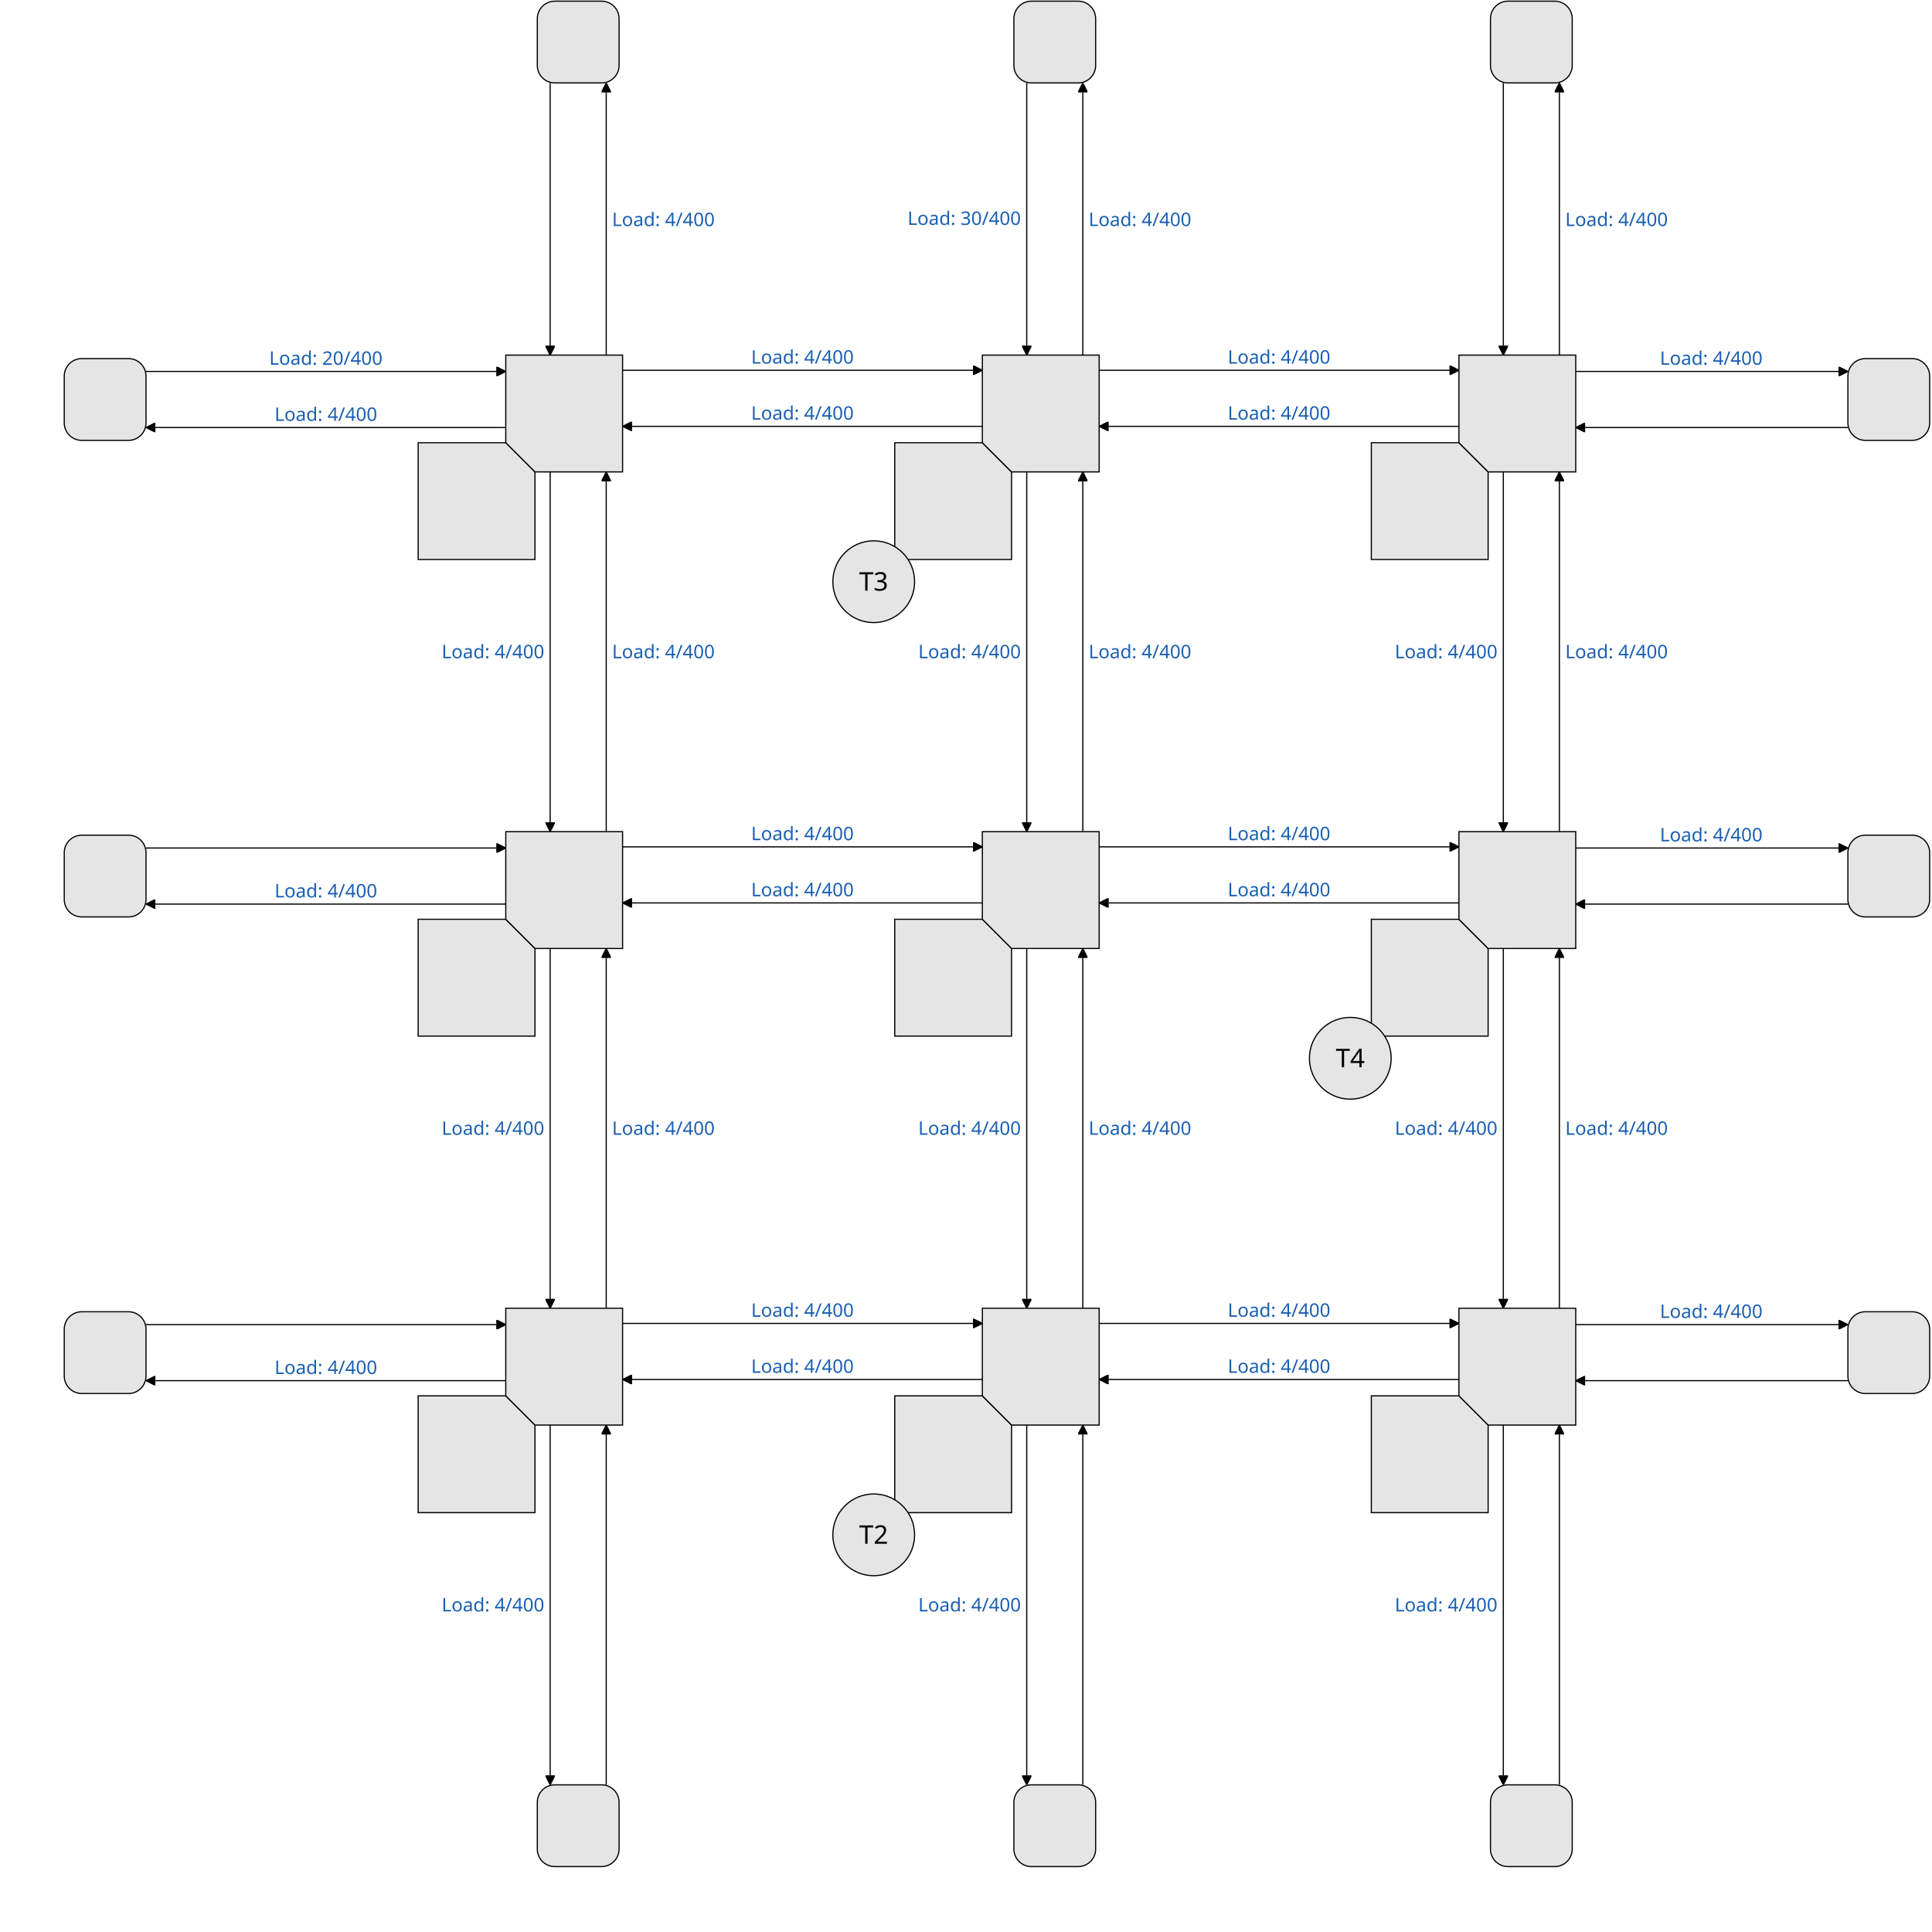
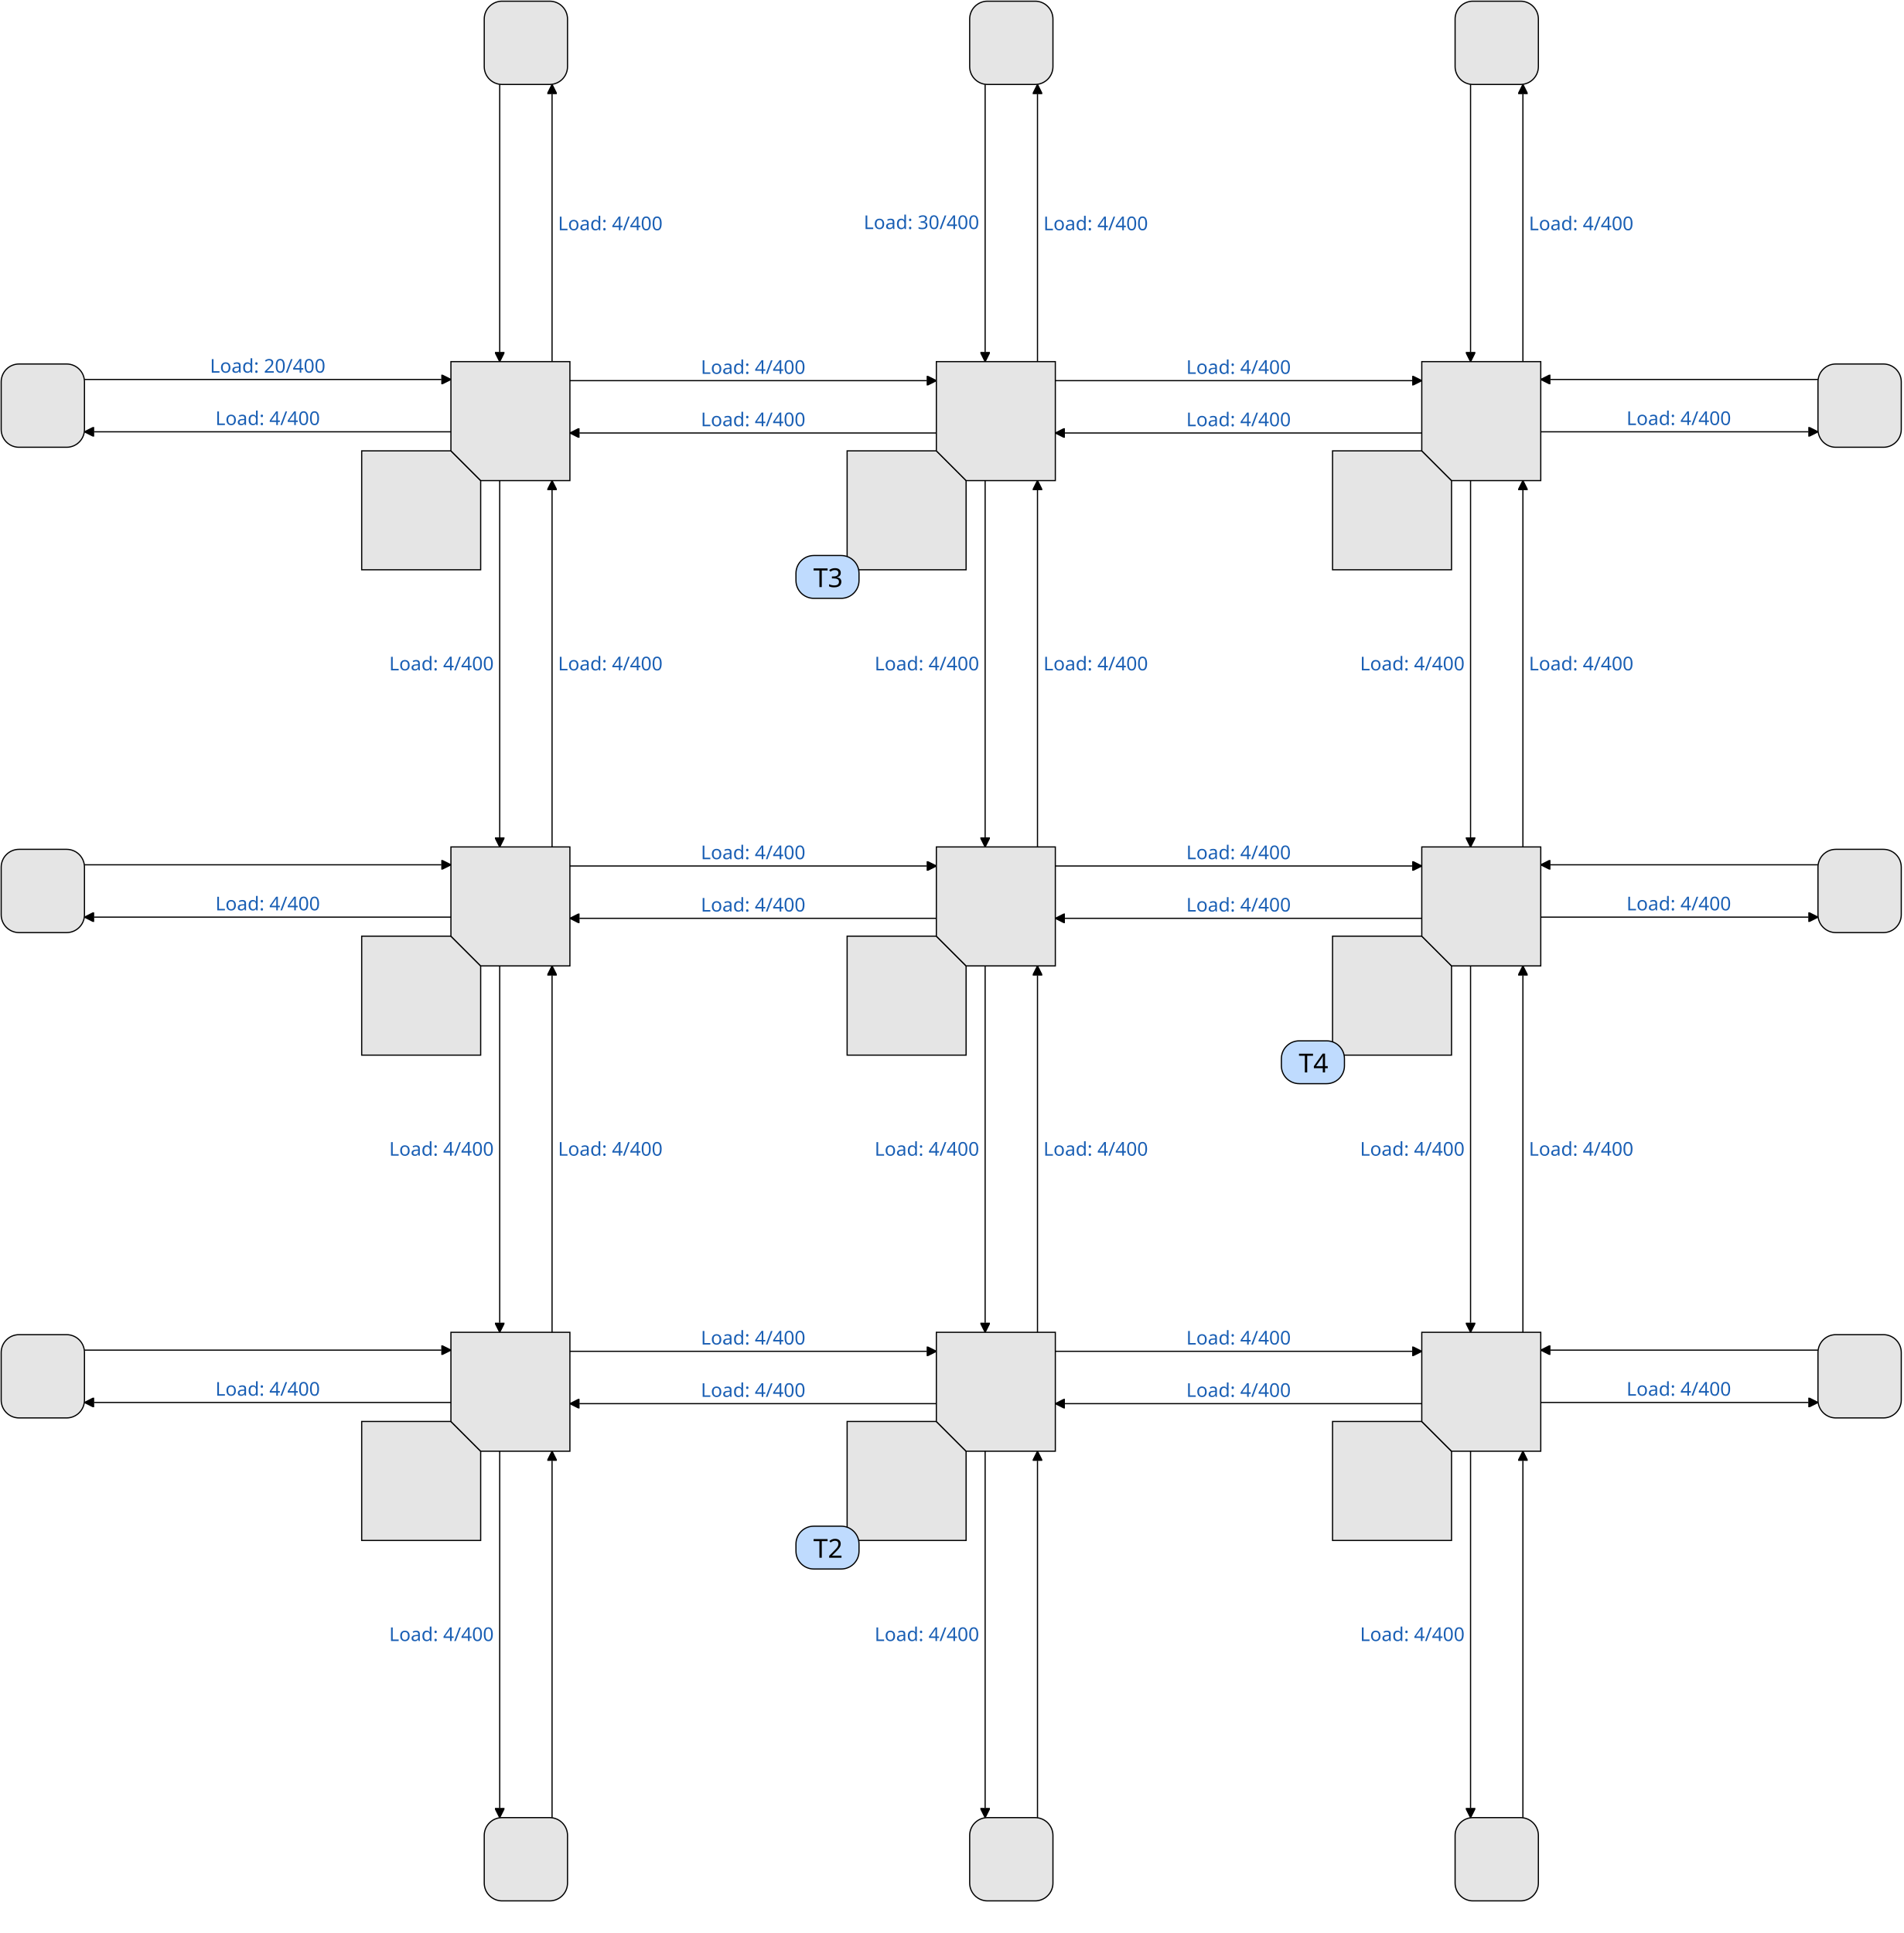
- <svg xmlns="http://www.w3.org/2000/svg" preserveAspectRation="xMidYMid meet" class="mx-auto" viewBox="-304 -304 1654 1654">
+ <svg xmlns="http://www.w3.org/2000/svg" preserveAspectRation="xMidYMid meet" class="mx-auto" viewBox="-304 -304 1600 1625">
  <defs>
    <marker id="arrowHead" orient="auto" markerWidth="8" markerHeight="8" refY="4">
      <path d="M0,0 M0,0 V8 L8,4 Z" fill="black" fill-rule="evenodd" stroke="black" stroke-linecap="butt" stroke-width="1" />
    </marker>
    <filter x="0" y="0" width="1" height="1" id="textBackground">
      <feFlood flood-color="#e5e5e5" />
      <feComposite in="SourceGraphic" operator="or" />
    </filter>
  </defs>
  <style>.baseFill{fill: #e5e5e5;}</style>
  <g id="mainGroup">
    <g id="processingGroup">
      <g id="0">
-         <path id="c0" d="M54,75 l0,100 l100,0 l0,-75 l-25,-25 l-75,0 Z" class="baseFill" fill-rule="evenodd" stroke="black" stroke-linecap="butt" stroke-width="1" />
-         <path id="r0" d="M129,75 l0,-75 l100,0 l0,100 l-75,0 Z" class="baseFill" fill-rule="evenodd" stroke="black" stroke-linecap="butt" stroke-width="1" />
+         <path id="c0" d="M0,75 l0,100 l100,0 l0,-75 l-25,-25 l-75,0 Z" class="baseFill" fill-rule="evenodd" stroke="black" stroke-linecap="butt" stroke-width="1" />
+         <path id="r0" d="M75,75 l0,-75 l100,0 l0,100 l-75,0 Z" class="baseFill" fill-rule="evenodd" stroke="black" stroke-linecap="butt" stroke-width="1" />
      </g>
      <g id="1">
-         <path id="c1" d="M462,75 l0,100 l100,0 l0,-75 l-25,-25 l-75,0 Z" class="baseFill" fill-rule="evenodd" stroke="black" stroke-linecap="butt" stroke-width="1" />
-         <path id="r1" d="M537,75 l0,-75 l100,0 l0,100 l-75,0 Z" class="baseFill" fill-rule="evenodd" stroke="black" stroke-linecap="butt" stroke-width="1" />
+         <path id="c1" d="M408,75 l0,100 l100,0 l0,-75 l-25,-25 l-75,0 Z" class="baseFill" fill-rule="evenodd" stroke="black" stroke-linecap="butt" stroke-width="1" />
+         <path id="r1" d="M483,75 l0,-75 l100,0 l0,100 l-75,0 Z" class="baseFill" fill-rule="evenodd" stroke="black" stroke-linecap="butt" stroke-width="1" />
        <g>
-           <circle cx="444" cy="194" r="35" fill="#e5e5e5" stroke="black" stroke-width="1" />
-           <text x="444" y="194" font-size="22px" font-family="Roboto Mono" text-anchor="middle" dominant-baseline="middle" fill="black">T3</text>
+           <rect x="365" y="163" width="53" height="36" rx="15" fill="#bfdbfe" stroke="black" stroke-width="1" />
+           <text x="392" y="181" font-size="22px" font-family="Roboto Mono" text-anchor="middle" dominant-baseline="central" fill="black">T3</text>
        </g>
      </g>
      <g id="2">
-         <path id="c2" d="M870,75 l0,100 l100,0 l0,-75 l-25,-25 l-75,0 Z" class="baseFill" fill-rule="evenodd" stroke="black" stroke-linecap="butt" stroke-width="1" />
-         <path id="r2" d="M945,75 l0,-75 l100,0 l0,100 l-75,0 Z" class="baseFill" fill-rule="evenodd" stroke="black" stroke-linecap="butt" stroke-width="1" />
+         <path id="c2" d="M816,75 l0,100 l100,0 l0,-75 l-25,-25 l-75,0 Z" class="baseFill" fill-rule="evenodd" stroke="black" stroke-linecap="butt" stroke-width="1" />
+         <path id="r2" d="M891,75 l0,-75 l100,0 l0,100 l-75,0 Z" class="baseFill" fill-rule="evenodd" stroke="black" stroke-linecap="butt" stroke-width="1" />
      </g>
      <g id="3">
-         <path id="c3" d="M54,483 l0,100 l100,0 l0,-75 l-25,-25 l-75,0 Z" class="baseFill" fill-rule="evenodd" stroke="black" stroke-linecap="butt" stroke-width="1" />
-         <path id="r3" d="M129,483 l0,-75 l100,0 l0,100 l-75,0 Z" class="baseFill" fill-rule="evenodd" stroke="black" stroke-linecap="butt" stroke-width="1" />
+         <path id="c3" d="M0,483 l0,100 l100,0 l0,-75 l-25,-25 l-75,0 Z" class="baseFill" fill-rule="evenodd" stroke="black" stroke-linecap="butt" stroke-width="1" />
+         <path id="r3" d="M75,483 l0,-75 l100,0 l0,100 l-75,0 Z" class="baseFill" fill-rule="evenodd" stroke="black" stroke-linecap="butt" stroke-width="1" />
      </g>
      <g id="4">
-         <path id="c4" d="M462,483 l0,100 l100,0 l0,-75 l-25,-25 l-75,0 Z" class="baseFill" fill-rule="evenodd" stroke="black" stroke-linecap="butt" stroke-width="1" />
-         <path id="r4" d="M537,483 l0,-75 l100,0 l0,100 l-75,0 Z" class="baseFill" fill-rule="evenodd" stroke="black" stroke-linecap="butt" stroke-width="1" />
+         <path id="c4" d="M408,483 l0,100 l100,0 l0,-75 l-25,-25 l-75,0 Z" class="baseFill" fill-rule="evenodd" stroke="black" stroke-linecap="butt" stroke-width="1" />
+         <path id="r4" d="M483,483 l0,-75 l100,0 l0,100 l-75,0 Z" class="baseFill" fill-rule="evenodd" stroke="black" stroke-linecap="butt" stroke-width="1" />
      </g>
      <g id="5">
-         <path id="c5" d="M870,483 l0,100 l100,0 l0,-75 l-25,-25 l-75,0 Z" class="baseFill" fill-rule="evenodd" stroke="black" stroke-linecap="butt" stroke-width="1" />
-         <path id="r5" d="M945,483 l0,-75 l100,0 l0,100 l-75,0 Z" class="baseFill" fill-rule="evenodd" stroke="black" stroke-linecap="butt" stroke-width="1" />
+         <path id="c5" d="M816,483 l0,100 l100,0 l0,-75 l-25,-25 l-75,0 Z" class="baseFill" fill-rule="evenodd" stroke="black" stroke-linecap="butt" stroke-width="1" />
+         <path id="r5" d="M891,483 l0,-75 l100,0 l0,100 l-75,0 Z" class="baseFill" fill-rule="evenodd" stroke="black" stroke-linecap="butt" stroke-width="1" />
        <g>
-           <circle cx="852" cy="602" r="35" fill="#e5e5e5" stroke="black" stroke-width="1" />
-           <text x="852" y="602" font-size="22px" font-family="Roboto Mono" text-anchor="middle" dominant-baseline="middle" fill="black">T4</text>
+           <rect x="773" y="571" width="53" height="36" rx="15" fill="#bfdbfe" stroke="black" stroke-width="1" />
+           <text x="800" y="589" font-size="22px" font-family="Roboto Mono" text-anchor="middle" dominant-baseline="central" fill="black">T4</text>
        </g>
      </g>
      <g id="6">
-         <path id="c6" d="M54,891 l0,100 l100,0 l0,-75 l-25,-25 l-75,0 Z" class="baseFill" fill-rule="evenodd" stroke="black" stroke-linecap="butt" stroke-width="1" />
-         <path id="r6" d="M129,891 l0,-75 l100,0 l0,100 l-75,0 Z" class="baseFill" fill-rule="evenodd" stroke="black" stroke-linecap="butt" stroke-width="1" />
+         <path id="c6" d="M0,891 l0,100 l100,0 l0,-75 l-25,-25 l-75,0 Z" class="baseFill" fill-rule="evenodd" stroke="black" stroke-linecap="butt" stroke-width="1" />
+         <path id="r6" d="M75,891 l0,-75 l100,0 l0,100 l-75,0 Z" class="baseFill" fill-rule="evenodd" stroke="black" stroke-linecap="butt" stroke-width="1" />
      </g>
      <g id="7">
-         <path id="c7" d="M462,891 l0,100 l100,0 l0,-75 l-25,-25 l-75,0 Z" class="baseFill" fill-rule="evenodd" stroke="black" stroke-linecap="butt" stroke-width="1" />
-         <path id="r7" d="M537,891 l0,-75 l100,0 l0,100 l-75,0 Z" class="baseFill" fill-rule="evenodd" stroke="black" stroke-linecap="butt" stroke-width="1" />
+         <path id="c7" d="M408,891 l0,100 l100,0 l0,-75 l-25,-25 l-75,0 Z" class="baseFill" fill-rule="evenodd" stroke="black" stroke-linecap="butt" stroke-width="1" />
+         <path id="r7" d="M483,891 l0,-75 l100,0 l0,100 l-75,0 Z" class="baseFill" fill-rule="evenodd" stroke="black" stroke-linecap="butt" stroke-width="1" />
        <g>
-           <circle cx="444" cy="1010" r="35" fill="#e5e5e5" stroke="black" stroke-width="1" />
-           <text x="444" y="1010" font-size="22px" font-family="Roboto Mono" text-anchor="middle" dominant-baseline="middle" fill="black">T2</text>
+           <rect x="365" y="979" width="53" height="36" rx="15" fill="#bfdbfe" stroke="black" stroke-width="1" />
+           <text x="392" y="997" font-size="22px" font-family="Roboto Mono" text-anchor="middle" dominant-baseline="central" fill="black">T2</text>
        </g>
      </g>
      <g id="8">
-         <path id="c8" d="M870,891 l0,100 l100,0 l0,-75 l-25,-25 l-75,0 Z" class="baseFill" fill-rule="evenodd" stroke="black" stroke-linecap="butt" stroke-width="1" />
-         <path id="r8" d="M945,891 l0,-75 l100,0 l0,100 l-75,0 Z" class="baseFill" fill-rule="evenodd" stroke="black" stroke-linecap="butt" stroke-width="1" />
+         <path id="c8" d="M816,891 l0,100 l100,0 l0,-75 l-25,-25 l-75,0 Z" class="baseFill" fill-rule="evenodd" stroke="black" stroke-linecap="butt" stroke-width="1" />
+         <path id="r8" d="M891,891 l0,-75 l100,0 l0,100 l-75,0 Z" class="baseFill" fill-rule="evenodd" stroke="black" stroke-linecap="butt" stroke-width="1" />
      </g>
    </g>
    <g>
      <g>
-         <path d="M167,100 v300" fill-rule="evenodd" stroke="black" stroke-linecap="butt" stroke-width="1" marker-end="url(#arrowHead)" />
-         <path d="M229,13 h300" fill-rule="evenodd" stroke="black" stroke-linecap="butt" stroke-width="1" marker-end="url(#arrowHead)" />
-         <path d="M575,100 v300" fill-rule="evenodd" stroke="black" stroke-linecap="butt" stroke-width="1" marker-end="url(#arrowHead)" />
-         <path d="M537,61 h-300" fill-rule="evenodd" stroke="black" stroke-linecap="butt" stroke-width="1" marker-end="url(#arrowHead)" />
-         <path d="M637,13 h300" fill-rule="evenodd" stroke="black" stroke-linecap="butt" stroke-width="1" marker-end="url(#arrowHead)" />
-         <path d="M983,100 v300" fill-rule="evenodd" stroke="black" stroke-linecap="butt" stroke-width="1" marker-end="url(#arrowHead)" />
-         <path d="M945,61 h-300" fill-rule="evenodd" stroke="black" stroke-linecap="butt" stroke-width="1" marker-end="url(#arrowHead)" />
-         <path d="M215,408 v-300" fill-rule="evenodd" stroke="black" stroke-linecap="butt" stroke-width="1" marker-end="url(#arrowHead)" />
-         <path d="M167,508 v300" fill-rule="evenodd" stroke="black" stroke-linecap="butt" stroke-width="1" marker-end="url(#arrowHead)" />
-         <path d="M229,421 h300" fill-rule="evenodd" stroke="black" stroke-linecap="butt" stroke-width="1" marker-end="url(#arrowHead)" />
-         <path d="M623,408 v-300" fill-rule="evenodd" stroke="black" stroke-linecap="butt" stroke-width="1" marker-end="url(#arrowHead)" />
-         <path d="M575,508 v300" fill-rule="evenodd" stroke="black" stroke-linecap="butt" stroke-width="1" marker-end="url(#arrowHead)" />
-         <path d="M537,469 h-300" fill-rule="evenodd" stroke="black" stroke-linecap="butt" stroke-width="1" marker-end="url(#arrowHead)" />
-         <path d="M637,421 h300" fill-rule="evenodd" stroke="black" stroke-linecap="butt" stroke-width="1" marker-end="url(#arrowHead)" />
-         <path d="M1031,408 v-300" fill-rule="evenodd" stroke="black" stroke-linecap="butt" stroke-width="1" marker-end="url(#arrowHead)" />
-         <path d="M983,508 v300" fill-rule="evenodd" stroke="black" stroke-linecap="butt" stroke-width="1" marker-end="url(#arrowHead)" />
-         <path d="M945,469 h-300" fill-rule="evenodd" stroke="black" stroke-linecap="butt" stroke-width="1" marker-end="url(#arrowHead)" />
-         <path d="M215,816 v-300" fill-rule="evenodd" stroke="black" stroke-linecap="butt" stroke-width="1" marker-end="url(#arrowHead)" />
-         <path d="M229,829 h300" fill-rule="evenodd" stroke="black" stroke-linecap="butt" stroke-width="1" marker-end="url(#arrowHead)" />
-         <path d="M623,816 v-300" fill-rule="evenodd" stroke="black" stroke-linecap="butt" stroke-width="1" marker-end="url(#arrowHead)" />
-         <path d="M537,877 h-300" fill-rule="evenodd" stroke="black" stroke-linecap="butt" stroke-width="1" marker-end="url(#arrowHead)" />
-         <path d="M637,829 h300" fill-rule="evenodd" stroke="black" stroke-linecap="butt" stroke-width="1" marker-end="url(#arrowHead)" />
-         <path d="M1031,816 v-300" fill-rule="evenodd" stroke="black" stroke-linecap="butt" stroke-width="1" marker-end="url(#arrowHead)" />
-         <path d="M945,877 h-300" fill-rule="evenodd" stroke="black" stroke-linecap="butt" stroke-width="1" marker-end="url(#arrowHead)" />
+         <path d="M116,100 v300" fill-rule="evenodd" stroke="black" stroke-linecap="butt" stroke-width="1" marker-end="url(#arrowHead)" />
+         <path d="M175,16 h300" fill-rule="evenodd" stroke="black" stroke-linecap="butt" stroke-width="1" marker-end="url(#arrowHead)" />
+         <path d="M524,100 v300" fill-rule="evenodd" stroke="black" stroke-linecap="butt" stroke-width="1" marker-end="url(#arrowHead)" />
+         <path d="M483,60 h-300" fill-rule="evenodd" stroke="black" stroke-linecap="butt" stroke-width="1" marker-end="url(#arrowHead)" />
+         <path d="M583,16 h300" fill-rule="evenodd" stroke="black" stroke-linecap="butt" stroke-width="1" marker-end="url(#arrowHead)" />
+         <path d="M932,100 v300" fill-rule="evenodd" stroke="black" stroke-linecap="butt" stroke-width="1" marker-end="url(#arrowHead)" />
+         <path d="M891,60 h-300" fill-rule="evenodd" stroke="black" stroke-linecap="butt" stroke-width="1" marker-end="url(#arrowHead)" />
+         <path d="M160,408 v-300" fill-rule="evenodd" stroke="black" stroke-linecap="butt" stroke-width="1" marker-end="url(#arrowHead)" />
+         <path d="M116,508 v300" fill-rule="evenodd" stroke="black" stroke-linecap="butt" stroke-width="1" marker-end="url(#arrowHead)" />
+         <path d="M175,424 h300" fill-rule="evenodd" stroke="black" stroke-linecap="butt" stroke-width="1" marker-end="url(#arrowHead)" />
+         <path d="M568,408 v-300" fill-rule="evenodd" stroke="black" stroke-linecap="butt" stroke-width="1" marker-end="url(#arrowHead)" />
+         <path d="M524,508 v300" fill-rule="evenodd" stroke="black" stroke-linecap="butt" stroke-width="1" marker-end="url(#arrowHead)" />
+         <path d="M483,468 h-300" fill-rule="evenodd" stroke="black" stroke-linecap="butt" stroke-width="1" marker-end="url(#arrowHead)" />
+         <path d="M583,424 h300" fill-rule="evenodd" stroke="black" stroke-linecap="butt" stroke-width="1" marker-end="url(#arrowHead)" />
+         <path d="M976,408 v-300" fill-rule="evenodd" stroke="black" stroke-linecap="butt" stroke-width="1" marker-end="url(#arrowHead)" />
+         <path d="M932,508 v300" fill-rule="evenodd" stroke="black" stroke-linecap="butt" stroke-width="1" marker-end="url(#arrowHead)" />
+         <path d="M891,468 h-300" fill-rule="evenodd" stroke="black" stroke-linecap="butt" stroke-width="1" marker-end="url(#arrowHead)" />
+         <path d="M160,816 v-300" fill-rule="evenodd" stroke="black" stroke-linecap="butt" stroke-width="1" marker-end="url(#arrowHead)" />
+         <path d="M175,832 h300" fill-rule="evenodd" stroke="black" stroke-linecap="butt" stroke-width="1" marker-end="url(#arrowHead)" />
+         <path d="M568,816 v-300" fill-rule="evenodd" stroke="black" stroke-linecap="butt" stroke-width="1" marker-end="url(#arrowHead)" />
+         <path d="M483,876 h-300" fill-rule="evenodd" stroke="black" stroke-linecap="butt" stroke-width="1" marker-end="url(#arrowHead)" />
+         <path d="M583,832 h300" fill-rule="evenodd" stroke="black" stroke-linecap="butt" stroke-width="1" marker-end="url(#arrowHead)" />
+         <path d="M976,816 v-300" fill-rule="evenodd" stroke="black" stroke-linecap="butt" stroke-width="1" marker-end="url(#arrowHead)" />
+         <path d="M891,876 h-300" fill-rule="evenodd" stroke="black" stroke-linecap="butt" stroke-width="1" marker-end="url(#arrowHead)" />
      </g>
      <g id="edgeConnetions" class="edgeData">
-         <path d="M167,-233 v225" fill-rule="evenodd" stroke="black" stroke-linecap="butt" stroke-width="1" marker-end="url(#arrowHead)" />
-         <path d="M-179,14 h300" fill-rule="evenodd" stroke="black" stroke-linecap="butt" stroke-width="1" marker-end="url(#arrowHead)" />
-         <path d="M575,-233 v225" fill-rule="evenodd" stroke="black" stroke-linecap="butt" stroke-width="1" marker-end="url(#arrowHead)" />
-         <path d="M983,-233 v225" fill-rule="evenodd" stroke="black" stroke-linecap="butt" stroke-width="1" marker-end="url(#arrowHead)" />
-         <path d="M1278,62 h-225" fill-rule="evenodd" stroke="black" stroke-linecap="butt" stroke-width="1" marker-end="url(#arrowHead)" />
-         <path d="M-179,422 h300" fill-rule="evenodd" stroke="black" stroke-linecap="butt" stroke-width="1" marker-end="url(#arrowHead)" />
-         <path d="M1278,470 h-225" fill-rule="evenodd" stroke="black" stroke-linecap="butt" stroke-width="1" marker-end="url(#arrowHead)" />
-         <path d="M215,1224 v-300" fill-rule="evenodd" stroke="black" stroke-linecap="butt" stroke-width="1" marker-end="url(#arrowHead)" />
-         <path d="M-179,830 h300" fill-rule="evenodd" stroke="black" stroke-linecap="butt" stroke-width="1" marker-end="url(#arrowHead)" />
-         <path d="M623,1224 v-300" fill-rule="evenodd" stroke="black" stroke-linecap="butt" stroke-width="1" marker-end="url(#arrowHead)" />
-         <path d="M1031,1224 v-300" fill-rule="evenodd" stroke="black" stroke-linecap="butt" stroke-width="1" marker-end="url(#arrowHead)" />
-         <path d="M1278,878 h-225" fill-rule="evenodd" stroke="black" stroke-linecap="butt" stroke-width="1" marker-end="url(#arrowHead)" />
-         <path d="M215,0 v-225" fill-rule="evenodd" stroke="black" stroke-linecap="butt" stroke-width="1" marker-end="url(#arrowHead)" />
-         <path d="M129,62 h-300" fill-rule="evenodd" stroke="black" stroke-linecap="butt" stroke-width="1" marker-end="url(#arrowHead)" />
-         <path d="M623,0 v-225" fill-rule="evenodd" stroke="black" stroke-linecap="butt" stroke-width="1" marker-end="url(#arrowHead)" />
-         <path d="M1031,0 v-225" fill-rule="evenodd" stroke="black" stroke-linecap="butt" stroke-width="1" marker-end="url(#arrowHead)" />
-         <path d="M1045,14 h225" fill-rule="evenodd" stroke="black" stroke-linecap="butt" stroke-width="1" marker-end="url(#arrowHead)" />
-         <path d="M129,470 h-300" fill-rule="evenodd" stroke="black" stroke-linecap="butt" stroke-width="1" marker-end="url(#arrowHead)" />
-         <path d="M1045,422 h225" fill-rule="evenodd" stroke="black" stroke-linecap="butt" stroke-width="1" marker-end="url(#arrowHead)" />
-         <path d="M167,916 v300" fill-rule="evenodd" stroke="black" stroke-linecap="butt" stroke-width="1" marker-end="url(#arrowHead)" />
-         <path d="M129,878 h-300" fill-rule="evenodd" stroke="black" stroke-linecap="butt" stroke-width="1" marker-end="url(#arrowHead)" />
-         <path d="M575,916 v300" fill-rule="evenodd" stroke="black" stroke-linecap="butt" stroke-width="1" marker-end="url(#arrowHead)" />
-         <path d="M983,916 v300" fill-rule="evenodd" stroke="black" stroke-linecap="butt" stroke-width="1" marker-end="url(#arrowHead)" />
-         <path d="M1045,830 h225" fill-rule="evenodd" stroke="black" stroke-linecap="butt" stroke-width="1" marker-end="url(#arrowHead)" />
+         <path d="M116,-233 v225" fill-rule="evenodd" stroke="black" stroke-linecap="butt" stroke-width="1" marker-end="url(#arrowHead)" />
+         <path d="M-233,15 h300" fill-rule="evenodd" stroke="black" stroke-linecap="butt" stroke-width="1" marker-end="url(#arrowHead)" />
+         <path d="M524,-233 v225" fill-rule="evenodd" stroke="black" stroke-linecap="butt" stroke-width="1" marker-end="url(#arrowHead)" />
+         <path d="M932,-233 v225" fill-rule="evenodd" stroke="black" stroke-linecap="butt" stroke-width="1" marker-end="url(#arrowHead)" />
+         <path d="M1224,15 h-225" fill-rule="evenodd" stroke="black" stroke-linecap="butt" stroke-width="1" marker-end="url(#arrowHead)" />
+         <path d="M-233,423 h300" fill-rule="evenodd" stroke="black" stroke-linecap="butt" stroke-width="1" marker-end="url(#arrowHead)" />
+         <path d="M1224,423 h-225" fill-rule="evenodd" stroke="black" stroke-linecap="butt" stroke-width="1" marker-end="url(#arrowHead)" />
+         <path d="M160,1224 v-300" fill-rule="evenodd" stroke="black" stroke-linecap="butt" stroke-width="1" marker-end="url(#arrowHead)" />
+         <path d="M-233,831 h300" fill-rule="evenodd" stroke="black" stroke-linecap="butt" stroke-width="1" marker-end="url(#arrowHead)" />
+         <path d="M568,1224 v-300" fill-rule="evenodd" stroke="black" stroke-linecap="butt" stroke-width="1" marker-end="url(#arrowHead)" />
+         <path d="M976,1224 v-300" fill-rule="evenodd" stroke="black" stroke-linecap="butt" stroke-width="1" marker-end="url(#arrowHead)" />
+         <path d="M1224,831 h-225" fill-rule="evenodd" stroke="black" stroke-linecap="butt" stroke-width="1" marker-end="url(#arrowHead)" />
+         <path d="M160,0 v-225" fill-rule="evenodd" stroke="black" stroke-linecap="butt" stroke-width="1" marker-end="url(#arrowHead)" />
+         <path d="M75,59 h-300" fill-rule="evenodd" stroke="black" stroke-linecap="butt" stroke-width="1" marker-end="url(#arrowHead)" />
+         <path d="M568,0 v-225" fill-rule="evenodd" stroke="black" stroke-linecap="butt" stroke-width="1" marker-end="url(#arrowHead)" />
+         <path d="M976,0 v-225" fill-rule="evenodd" stroke="black" stroke-linecap="butt" stroke-width="1" marker-end="url(#arrowHead)" />
+         <path d="M991,59 h225" fill-rule="evenodd" stroke="black" stroke-linecap="butt" stroke-width="1" marker-end="url(#arrowHead)" />
+         <path d="M75,467 h-300" fill-rule="evenodd" stroke="black" stroke-linecap="butt" stroke-width="1" marker-end="url(#arrowHead)" />
+         <path d="M991,467 h225" fill-rule="evenodd" stroke="black" stroke-linecap="butt" stroke-width="1" marker-end="url(#arrowHead)" />
+         <path d="M116,916 v300" fill-rule="evenodd" stroke="black" stroke-linecap="butt" stroke-width="1" marker-end="url(#arrowHead)" />
+         <path d="M75,875 h-300" fill-rule="evenodd" stroke="black" stroke-linecap="butt" stroke-width="1" marker-end="url(#arrowHead)" />
+         <path d="M524,916 v300" fill-rule="evenodd" stroke="black" stroke-linecap="butt" stroke-width="1" marker-end="url(#arrowHead)" />
+         <path d="M932,916 v300" fill-rule="evenodd" stroke="black" stroke-linecap="butt" stroke-width="1" marker-end="url(#arrowHead)" />
+         <path d="M991,875 h225" fill-rule="evenodd" stroke="black" stroke-linecap="butt" stroke-width="1" marker-end="url(#arrowHead)" />
      </g>
    </g>
    <g id="information">
      <g>
        <g clip-path="path('m0,0 l0,100 l98,0 l0,-75 l-25,-25 l-75,0 Z')" />
        <g clip-path="path('m0,0 l0,74 l25,25 l73,0 l0,-100 Z')" />
-         <text x="220" y="-116" font-size="16px" font-family="Roboto Mono" text-anchor="start" dominant-baseline="middle" fill="#1a5fb4" class="edgeData">Load: 4/400</text>
-         <text x="162" y="254" font-size="16px" font-family="Roboto Mono" text-anchor="end" dominant-baseline="middle" fill="#1a5fb4">Load: 4/400</text>
-         <text x="-25" y="61" font-size="16px" font-family="Roboto Mono" text-anchor="middle" dominant-baseline="text-after-edge" fill="#1a5fb4" class="edgeData">Load: 4/400</text>
-         <text x="383" y="12" font-size="16px" font-family="Roboto Mono" text-anchor="middle" dominant-baseline="text-after-edge" fill="#1a5fb4">Load: 4/400</text>
-         <text x="-25" y="13" font-size="16px" font-family="Roboto Mono" text-anchor="middle" dominant-baseline="text-after-edge" fill="#1a5fb4" class="edgeData">Load: 20/400</text>
-       </g>
-       <g>
-         <g clip-path="path('m0,0 l0,100 l98,0 l0,-75 l-25,-25 l-75,0 Z')" />
-         <g clip-path="path('m0,0 l0,74 l25,25 l73,0 l0,-100 Z')" />
-         <text x="628" y="-116" font-size="16px" font-family="Roboto Mono" text-anchor="start" dominant-baseline="middle" fill="#1a5fb4" class="edgeData">Load: 4/400</text>
-         <text x="570" y="254" font-size="16px" font-family="Roboto Mono" text-anchor="end" dominant-baseline="middle" fill="#1a5fb4">Load: 4/400</text>
-         <text x="383" y="60" font-size="16px" font-family="Roboto Mono" text-anchor="middle" dominant-baseline="text-after-edge" fill="#1a5fb4">Load: 4/400</text>
-         <text x="791" y="12" font-size="16px" font-family="Roboto Mono" text-anchor="middle" dominant-baseline="text-after-edge" fill="#1a5fb4">Load: 4/400</text>
-         <text x="570" y="-117" font-size="16px" font-family="Roboto Mono" text-anchor="end" dominant-baseline="middle" fill="#1a5fb4" class="edgeData">Load: 30/400</text>
-       </g>
-       <g>
-         <g clip-path="path('m0,0 l0,100 l98,0 l0,-75 l-25,-25 l-75,0 Z')" />
-         <g clip-path="path('m0,0 l0,74 l25,25 l73,0 l0,-100 Z')" />
-         <text x="1036" y="-116" font-size="16px" font-family="Roboto Mono" text-anchor="start" dominant-baseline="middle" fill="#1a5fb4" class="edgeData">Load: 4/400</text>
-         <text x="978" y="254" font-size="16px" font-family="Roboto Mono" text-anchor="end" dominant-baseline="middle" fill="#1a5fb4">Load: 4/400</text>
-         <text x="791" y="60" font-size="16px" font-family="Roboto Mono" text-anchor="middle" dominant-baseline="text-after-edge" fill="#1a5fb4">Load: 4/400</text>
-         <text x="1161" y="13" font-size="16px" font-family="Roboto Mono" text-anchor="middle" dominant-baseline="text-after-edge" fill="#1a5fb4" class="edgeData">Load: 4/400</text>
-       </g>
-       <g>
-         <g clip-path="path('m0,0 l0,100 l98,0 l0,-75 l-25,-25 l-75,0 Z')" />
-         <g clip-path="path('m0,0 l0,74 l25,25 l73,0 l0,-100 Z')" />
-         <text x="220" y="254" font-size="16px" font-family="Roboto Mono" text-anchor="start" dominant-baseline="middle" fill="#1a5fb4">Load: 4/400</text>
-         <text x="162" y="662" font-size="16px" font-family="Roboto Mono" text-anchor="end" dominant-baseline="middle" fill="#1a5fb4">Load: 4/400</text>
-         <text x="-25" y="469" font-size="16px" font-family="Roboto Mono" text-anchor="middle" dominant-baseline="text-after-edge" fill="#1a5fb4" class="edgeData">Load: 4/400</text>
-         <text x="383" y="420" font-size="16px" font-family="Roboto Mono" text-anchor="middle" dominant-baseline="text-after-edge" fill="#1a5fb4">Load: 4/400</text>
-       </g>
-       <g>
-         <g clip-path="path('m0,0 l0,100 l98,0 l0,-75 l-25,-25 l-75,0 Z')" />
-         <g clip-path="path('m0,0 l0,74 l25,25 l73,0 l0,-100 Z')" />
-         <text x="628" y="254" font-size="16px" font-family="Roboto Mono" text-anchor="start" dominant-baseline="middle" fill="#1a5fb4">Load: 4/400</text>
-         <text x="570" y="662" font-size="16px" font-family="Roboto Mono" text-anchor="end" dominant-baseline="middle" fill="#1a5fb4">Load: 4/400</text>
-         <text x="383" y="468" font-size="16px" font-family="Roboto Mono" text-anchor="middle" dominant-baseline="text-after-edge" fill="#1a5fb4">Load: 4/400</text>
-         <text x="791" y="420" font-size="16px" font-family="Roboto Mono" text-anchor="middle" dominant-baseline="text-after-edge" fill="#1a5fb4">Load: 4/400</text>
-       </g>
-       <g>
-         <g clip-path="path('m0,0 l0,100 l98,0 l0,-75 l-25,-25 l-75,0 Z')" />
-         <g clip-path="path('m0,0 l0,74 l25,25 l73,0 l0,-100 Z')" />
-         <text x="1036" y="254" font-size="16px" font-family="Roboto Mono" text-anchor="start" dominant-baseline="middle" fill="#1a5fb4">Load: 4/400</text>
-         <text x="978" y="662" font-size="16px" font-family="Roboto Mono" text-anchor="end" dominant-baseline="middle" fill="#1a5fb4">Load: 4/400</text>
-         <text x="791" y="468" font-size="16px" font-family="Roboto Mono" text-anchor="middle" dominant-baseline="text-after-edge" fill="#1a5fb4">Load: 4/400</text>
-         <text x="1161" y="421" font-size="16px" font-family="Roboto Mono" text-anchor="middle" dominant-baseline="text-after-edge" fill="#1a5fb4" class="edgeData">Load: 4/400</text>
-       </g>
-       <g>
-         <g clip-path="path('m0,0 l0,100 l98,0 l0,-75 l-25,-25 l-75,0 Z')" />
-         <g clip-path="path('m0,0 l0,74 l25,25 l73,0 l0,-100 Z')" />
-         <text x="220" y="662" font-size="16px" font-family="Roboto Mono" text-anchor="start" dominant-baseline="middle" fill="#1a5fb4">Load: 4/400</text>
-         <text x="162" y="1070" font-size="16px" font-family="Roboto Mono" text-anchor="end" dominant-baseline="middle" fill="#1a5fb4" class="edgeData">Load: 4/400</text>
-         <text x="-25" y="877" font-size="16px" font-family="Roboto Mono" text-anchor="middle" dominant-baseline="text-after-edge" fill="#1a5fb4" class="edgeData">Load: 4/400</text>
-         <text x="383" y="828" font-size="16px" font-family="Roboto Mono" text-anchor="middle" dominant-baseline="text-after-edge" fill="#1a5fb4">Load: 4/400</text>
-       </g>
-       <g>
-         <g clip-path="path('m0,0 l0,100 l98,0 l0,-75 l-25,-25 l-75,0 Z')" />
-         <g clip-path="path('m0,0 l0,74 l25,25 l73,0 l0,-100 Z')" />
-         <text x="628" y="662" font-size="16px" font-family="Roboto Mono" text-anchor="start" dominant-baseline="middle" fill="#1a5fb4">Load: 4/400</text>
-         <text x="570" y="1070" font-size="16px" font-family="Roboto Mono" text-anchor="end" dominant-baseline="middle" fill="#1a5fb4" class="edgeData">Load: 4/400</text>
-         <text x="383" y="876" font-size="16px" font-family="Roboto Mono" text-anchor="middle" dominant-baseline="text-after-edge" fill="#1a5fb4">Load: 4/400</text>
-         <text x="791" y="828" font-size="16px" font-family="Roboto Mono" text-anchor="middle" dominant-baseline="text-after-edge" fill="#1a5fb4">Load: 4/400</text>
-       </g>
-       <g>
-         <g clip-path="path('m0,0 l0,100 l98,0 l0,-75 l-25,-25 l-75,0 Z')" />
-         <g clip-path="path('m0,0 l0,74 l25,25 l73,0 l0,-100 Z')" />
-         <text x="1036" y="662" font-size="16px" font-family="Roboto Mono" text-anchor="start" dominant-baseline="middle" fill="#1a5fb4">Load: 4/400</text>
-         <text x="978" y="1070" font-size="16px" font-family="Roboto Mono" text-anchor="end" dominant-baseline="middle" fill="#1a5fb4" class="edgeData">Load: 4/400</text>
-         <text x="791" y="876" font-size="16px" font-family="Roboto Mono" text-anchor="middle" dominant-baseline="text-after-edge" fill="#1a5fb4">Load: 4/400</text>
-         <text x="1161" y="829" font-size="16px" font-family="Roboto Mono" text-anchor="middle" dominant-baseline="text-after-edge" fill="#1a5fb4" class="edgeData">Load: 4/400</text>
+         <text x="165" y="-116" font-size="16px" font-family="Roboto Mono" text-anchor="start" dominant-baseline="middle" fill="#1a5fb4" class="edgeData">Load: 4/400</text>
+         <text x="111" y="254" font-size="16px" font-family="Roboto Mono" text-anchor="end" dominant-baseline="middle" fill="#1a5fb4">Load: 4/400</text>
+         <text x="-79" y="58" font-size="16px" font-family="Roboto Mono" text-anchor="middle" dominant-baseline="text-after-edge" fill="#1a5fb4" class="edgeData">Load: 4/400</text>
+         <text x="329" y="15" font-size="16px" font-family="Roboto Mono" text-anchor="middle" dominant-baseline="text-after-edge" fill="#1a5fb4">Load: 4/400</text>
+         <text x="-79" y="14" font-size="16px" font-family="Roboto Mono" text-anchor="middle" dominant-baseline="text-after-edge" fill="#1a5fb4" class="edgeData">Load: 20/400</text>
+       </g>
+       <g>
+         <g clip-path="path('m0,0 l0,100 l98,0 l0,-75 l-25,-25 l-75,0 Z')" />
+         <g clip-path="path('m0,0 l0,74 l25,25 l73,0 l0,-100 Z')" />
+         <text x="573" y="-116" font-size="16px" font-family="Roboto Mono" text-anchor="start" dominant-baseline="middle" fill="#1a5fb4" class="edgeData">Load: 4/400</text>
+         <text x="519" y="254" font-size="16px" font-family="Roboto Mono" text-anchor="end" dominant-baseline="middle" fill="#1a5fb4">Load: 4/400</text>
+         <text x="329" y="59" font-size="16px" font-family="Roboto Mono" text-anchor="middle" dominant-baseline="text-after-edge" fill="#1a5fb4">Load: 4/400</text>
+         <text x="737" y="15" font-size="16px" font-family="Roboto Mono" text-anchor="middle" dominant-baseline="text-after-edge" fill="#1a5fb4">Load: 4/400</text>
+         <text x="519" y="-117" font-size="16px" font-family="Roboto Mono" text-anchor="end" dominant-baseline="middle" fill="#1a5fb4" class="edgeData">Load: 30/400</text>
+       </g>
+       <g>
+         <g clip-path="path('m0,0 l0,100 l98,0 l0,-75 l-25,-25 l-75,0 Z')" />
+         <g clip-path="path('m0,0 l0,74 l25,25 l73,0 l0,-100 Z')" />
+         <text x="981" y="-116" font-size="16px" font-family="Roboto Mono" text-anchor="start" dominant-baseline="middle" fill="#1a5fb4" class="edgeData">Load: 4/400</text>
+         <text x="927" y="254" font-size="16px" font-family="Roboto Mono" text-anchor="end" dominant-baseline="middle" fill="#1a5fb4">Load: 4/400</text>
+         <text x="737" y="59" font-size="16px" font-family="Roboto Mono" text-anchor="middle" dominant-baseline="text-after-edge" fill="#1a5fb4">Load: 4/400</text>
+         <text x="1107" y="58" font-size="16px" font-family="Roboto Mono" text-anchor="middle" dominant-baseline="text-after-edge" fill="#1a5fb4" class="edgeData">Load: 4/400</text>
+       </g>
+       <g>
+         <g clip-path="path('m0,0 l0,100 l98,0 l0,-75 l-25,-25 l-75,0 Z')" />
+         <g clip-path="path('m0,0 l0,74 l25,25 l73,0 l0,-100 Z')" />
+         <text x="165" y="254" font-size="16px" font-family="Roboto Mono" text-anchor="start" dominant-baseline="middle" fill="#1a5fb4">Load: 4/400</text>
+         <text x="111" y="662" font-size="16px" font-family="Roboto Mono" text-anchor="end" dominant-baseline="middle" fill="#1a5fb4">Load: 4/400</text>
+         <text x="-79" y="466" font-size="16px" font-family="Roboto Mono" text-anchor="middle" dominant-baseline="text-after-edge" fill="#1a5fb4" class="edgeData">Load: 4/400</text>
+         <text x="329" y="423" font-size="16px" font-family="Roboto Mono" text-anchor="middle" dominant-baseline="text-after-edge" fill="#1a5fb4">Load: 4/400</text>
+       </g>
+       <g>
+         <g clip-path="path('m0,0 l0,100 l98,0 l0,-75 l-25,-25 l-75,0 Z')" />
+         <g clip-path="path('m0,0 l0,74 l25,25 l73,0 l0,-100 Z')" />
+         <text x="573" y="254" font-size="16px" font-family="Roboto Mono" text-anchor="start" dominant-baseline="middle" fill="#1a5fb4">Load: 4/400</text>
+         <text x="519" y="662" font-size="16px" font-family="Roboto Mono" text-anchor="end" dominant-baseline="middle" fill="#1a5fb4">Load: 4/400</text>
+         <text x="329" y="467" font-size="16px" font-family="Roboto Mono" text-anchor="middle" dominant-baseline="text-after-edge" fill="#1a5fb4">Load: 4/400</text>
+         <text x="737" y="423" font-size="16px" font-family="Roboto Mono" text-anchor="middle" dominant-baseline="text-after-edge" fill="#1a5fb4">Load: 4/400</text>
+       </g>
+       <g>
+         <g clip-path="path('m0,0 l0,100 l98,0 l0,-75 l-25,-25 l-75,0 Z')" />
+         <g clip-path="path('m0,0 l0,74 l25,25 l73,0 l0,-100 Z')" />
+         <text x="981" y="254" font-size="16px" font-family="Roboto Mono" text-anchor="start" dominant-baseline="middle" fill="#1a5fb4">Load: 4/400</text>
+         <text x="927" y="662" font-size="16px" font-family="Roboto Mono" text-anchor="end" dominant-baseline="middle" fill="#1a5fb4">Load: 4/400</text>
+         <text x="737" y="467" font-size="16px" font-family="Roboto Mono" text-anchor="middle" dominant-baseline="text-after-edge" fill="#1a5fb4">Load: 4/400</text>
+         <text x="1107" y="466" font-size="16px" font-family="Roboto Mono" text-anchor="middle" dominant-baseline="text-after-edge" fill="#1a5fb4" class="edgeData">Load: 4/400</text>
+       </g>
+       <g>
+         <g clip-path="path('m0,0 l0,100 l98,0 l0,-75 l-25,-25 l-75,0 Z')" />
+         <g clip-path="path('m0,0 l0,74 l25,25 l73,0 l0,-100 Z')" />
+         <text x="165" y="662" font-size="16px" font-family="Roboto Mono" text-anchor="start" dominant-baseline="middle" fill="#1a5fb4">Load: 4/400</text>
+         <text x="111" y="1070" font-size="16px" font-family="Roboto Mono" text-anchor="end" dominant-baseline="middle" fill="#1a5fb4" class="edgeData">Load: 4/400</text>
+         <text x="-79" y="874" font-size="16px" font-family="Roboto Mono" text-anchor="middle" dominant-baseline="text-after-edge" fill="#1a5fb4" class="edgeData">Load: 4/400</text>
+         <text x="329" y="831" font-size="16px" font-family="Roboto Mono" text-anchor="middle" dominant-baseline="text-after-edge" fill="#1a5fb4">Load: 4/400</text>
+       </g>
+       <g>
+         <g clip-path="path('m0,0 l0,100 l98,0 l0,-75 l-25,-25 l-75,0 Z')" />
+         <g clip-path="path('m0,0 l0,74 l25,25 l73,0 l0,-100 Z')" />
+         <text x="573" y="662" font-size="16px" font-family="Roboto Mono" text-anchor="start" dominant-baseline="middle" fill="#1a5fb4">Load: 4/400</text>
+         <text x="519" y="1070" font-size="16px" font-family="Roboto Mono" text-anchor="end" dominant-baseline="middle" fill="#1a5fb4" class="edgeData">Load: 4/400</text>
+         <text x="329" y="875" font-size="16px" font-family="Roboto Mono" text-anchor="middle" dominant-baseline="text-after-edge" fill="#1a5fb4">Load: 4/400</text>
+         <text x="737" y="831" font-size="16px" font-family="Roboto Mono" text-anchor="middle" dominant-baseline="text-after-edge" fill="#1a5fb4">Load: 4/400</text>
+       </g>
+       <g>
+         <g clip-path="path('m0,0 l0,100 l98,0 l0,-75 l-25,-25 l-75,0 Z')" />
+         <g clip-path="path('m0,0 l0,74 l25,25 l73,0 l0,-100 Z')" />
+         <text x="981" y="662" font-size="16px" font-family="Roboto Mono" text-anchor="start" dominant-baseline="middle" fill="#1a5fb4">Load: 4/400</text>
+         <text x="927" y="1070" font-size="16px" font-family="Roboto Mono" text-anchor="end" dominant-baseline="middle" fill="#1a5fb4" class="edgeData">Load: 4/400</text>
+         <text x="737" y="875" font-size="16px" font-family="Roboto Mono" text-anchor="middle" dominant-baseline="text-after-edge" fill="#1a5fb4">Load: 4/400</text>
+         <text x="1107" y="874" font-size="16px" font-family="Roboto Mono" text-anchor="middle" dominant-baseline="text-after-edge" fill="#1a5fb4" class="edgeData">Load: 4/400</text>
      </g>
    </g>
    <g id="sinksSources" class="edgeData">
      <g>
-         <rect x="156" y="-303" width="70" height="70" rx="15" fill="#e5e5e5" stroke="black" stroke-width="1" />
-       </g>
-       <g>
-         <rect x="-249" y="3" width="70" height="70" rx="15" fill="#e5e5e5" stroke="black" stroke-width="1" />
-       </g>
-       <g>
-         <rect x="564" y="-303" width="70" height="70" rx="15" fill="#e5e5e5" stroke="black" stroke-width="1" />
-       </g>
-       <g>
-         <rect x="972" y="-303" width="70" height="70" rx="15" fill="#e5e5e5" stroke="black" stroke-width="1" />
-       </g>
-       <g>
-         <rect x="1278" y="3" width="70" height="70" rx="15" fill="#e5e5e5" stroke="black" stroke-width="1" />
-       </g>
-       <g>
-         <rect x="-249" y="411" width="70" height="70" rx="15" fill="#e5e5e5" stroke="black" stroke-width="1" />
-       </g>
-       <g>
-         <rect x="1278" y="411" width="70" height="70" rx="15" fill="#e5e5e5" stroke="black" stroke-width="1" />
-       </g>
-       <g>
-         <rect x="156" y="1224" width="70" height="70" rx="15" fill="#e5e5e5" stroke="black" stroke-width="1" />
-       </g>
-       <g>
-         <rect x="-249" y="819" width="70" height="70" rx="15" fill="#e5e5e5" stroke="black" stroke-width="1" />
-       </g>
-       <g>
-         <rect x="564" y="1224" width="70" height="70" rx="15" fill="#e5e5e5" stroke="black" stroke-width="1" />
-       </g>
-       <g>
-         <rect x="972" y="1224" width="70" height="70" rx="15" fill="#e5e5e5" stroke="black" stroke-width="1" />
-       </g>
-       <g>
-         <rect x="1278" y="819" width="70" height="70" rx="15" fill="#e5e5e5" stroke="black" stroke-width="1" />
+         <rect x="103" y="-303" width="70" height="70" rx="15" fill="#e5e5e5" stroke="black" stroke-width="1" />
+       </g>
+       <g>
+         <rect x="-303" y="2" width="70" height="70" rx="15" fill="#e5e5e5" stroke="black" stroke-width="1" />
+       </g>
+       <g>
+         <rect x="511" y="-303" width="70" height="70" rx="15" fill="#e5e5e5" stroke="black" stroke-width="1" />
+       </g>
+       <g>
+         <rect x="919" y="-303" width="70" height="70" rx="15" fill="#e5e5e5" stroke="black" stroke-width="1" />
+       </g>
+       <g>
+         <rect x="1224" y="2" width="70" height="70" rx="15" fill="#e5e5e5" stroke="black" stroke-width="1" />
+       </g>
+       <g>
+         <rect x="-303" y="410" width="70" height="70" rx="15" fill="#e5e5e5" stroke="black" stroke-width="1" />
+       </g>
+       <g>
+         <rect x="1224" y="410" width="70" height="70" rx="15" fill="#e5e5e5" stroke="black" stroke-width="1" />
+       </g>
+       <g>
+         <rect x="103" y="1224" width="70" height="70" rx="15" fill="#e5e5e5" stroke="black" stroke-width="1" />
+       </g>
+       <g>
+         <rect x="-303" y="818" width="70" height="70" rx="15" fill="#e5e5e5" stroke="black" stroke-width="1" />
+       </g>
+       <g>
+         <rect x="511" y="1224" width="70" height="70" rx="15" fill="#e5e5e5" stroke="black" stroke-width="1" />
+       </g>
+       <g>
+         <rect x="919" y="1224" width="70" height="70" rx="15" fill="#e5e5e5" stroke="black" stroke-width="1" />
+       </g>
+       <g>
+         <rect x="1224" y="818" width="70" height="70" rx="15" fill="#e5e5e5" stroke="black" stroke-width="1" />
      </g>
    </g>
  </g>
  <rect width="100%" height="100%" fill="none" stroke="#ff0000" stroke-width="1" opacity="0" />
</svg>
